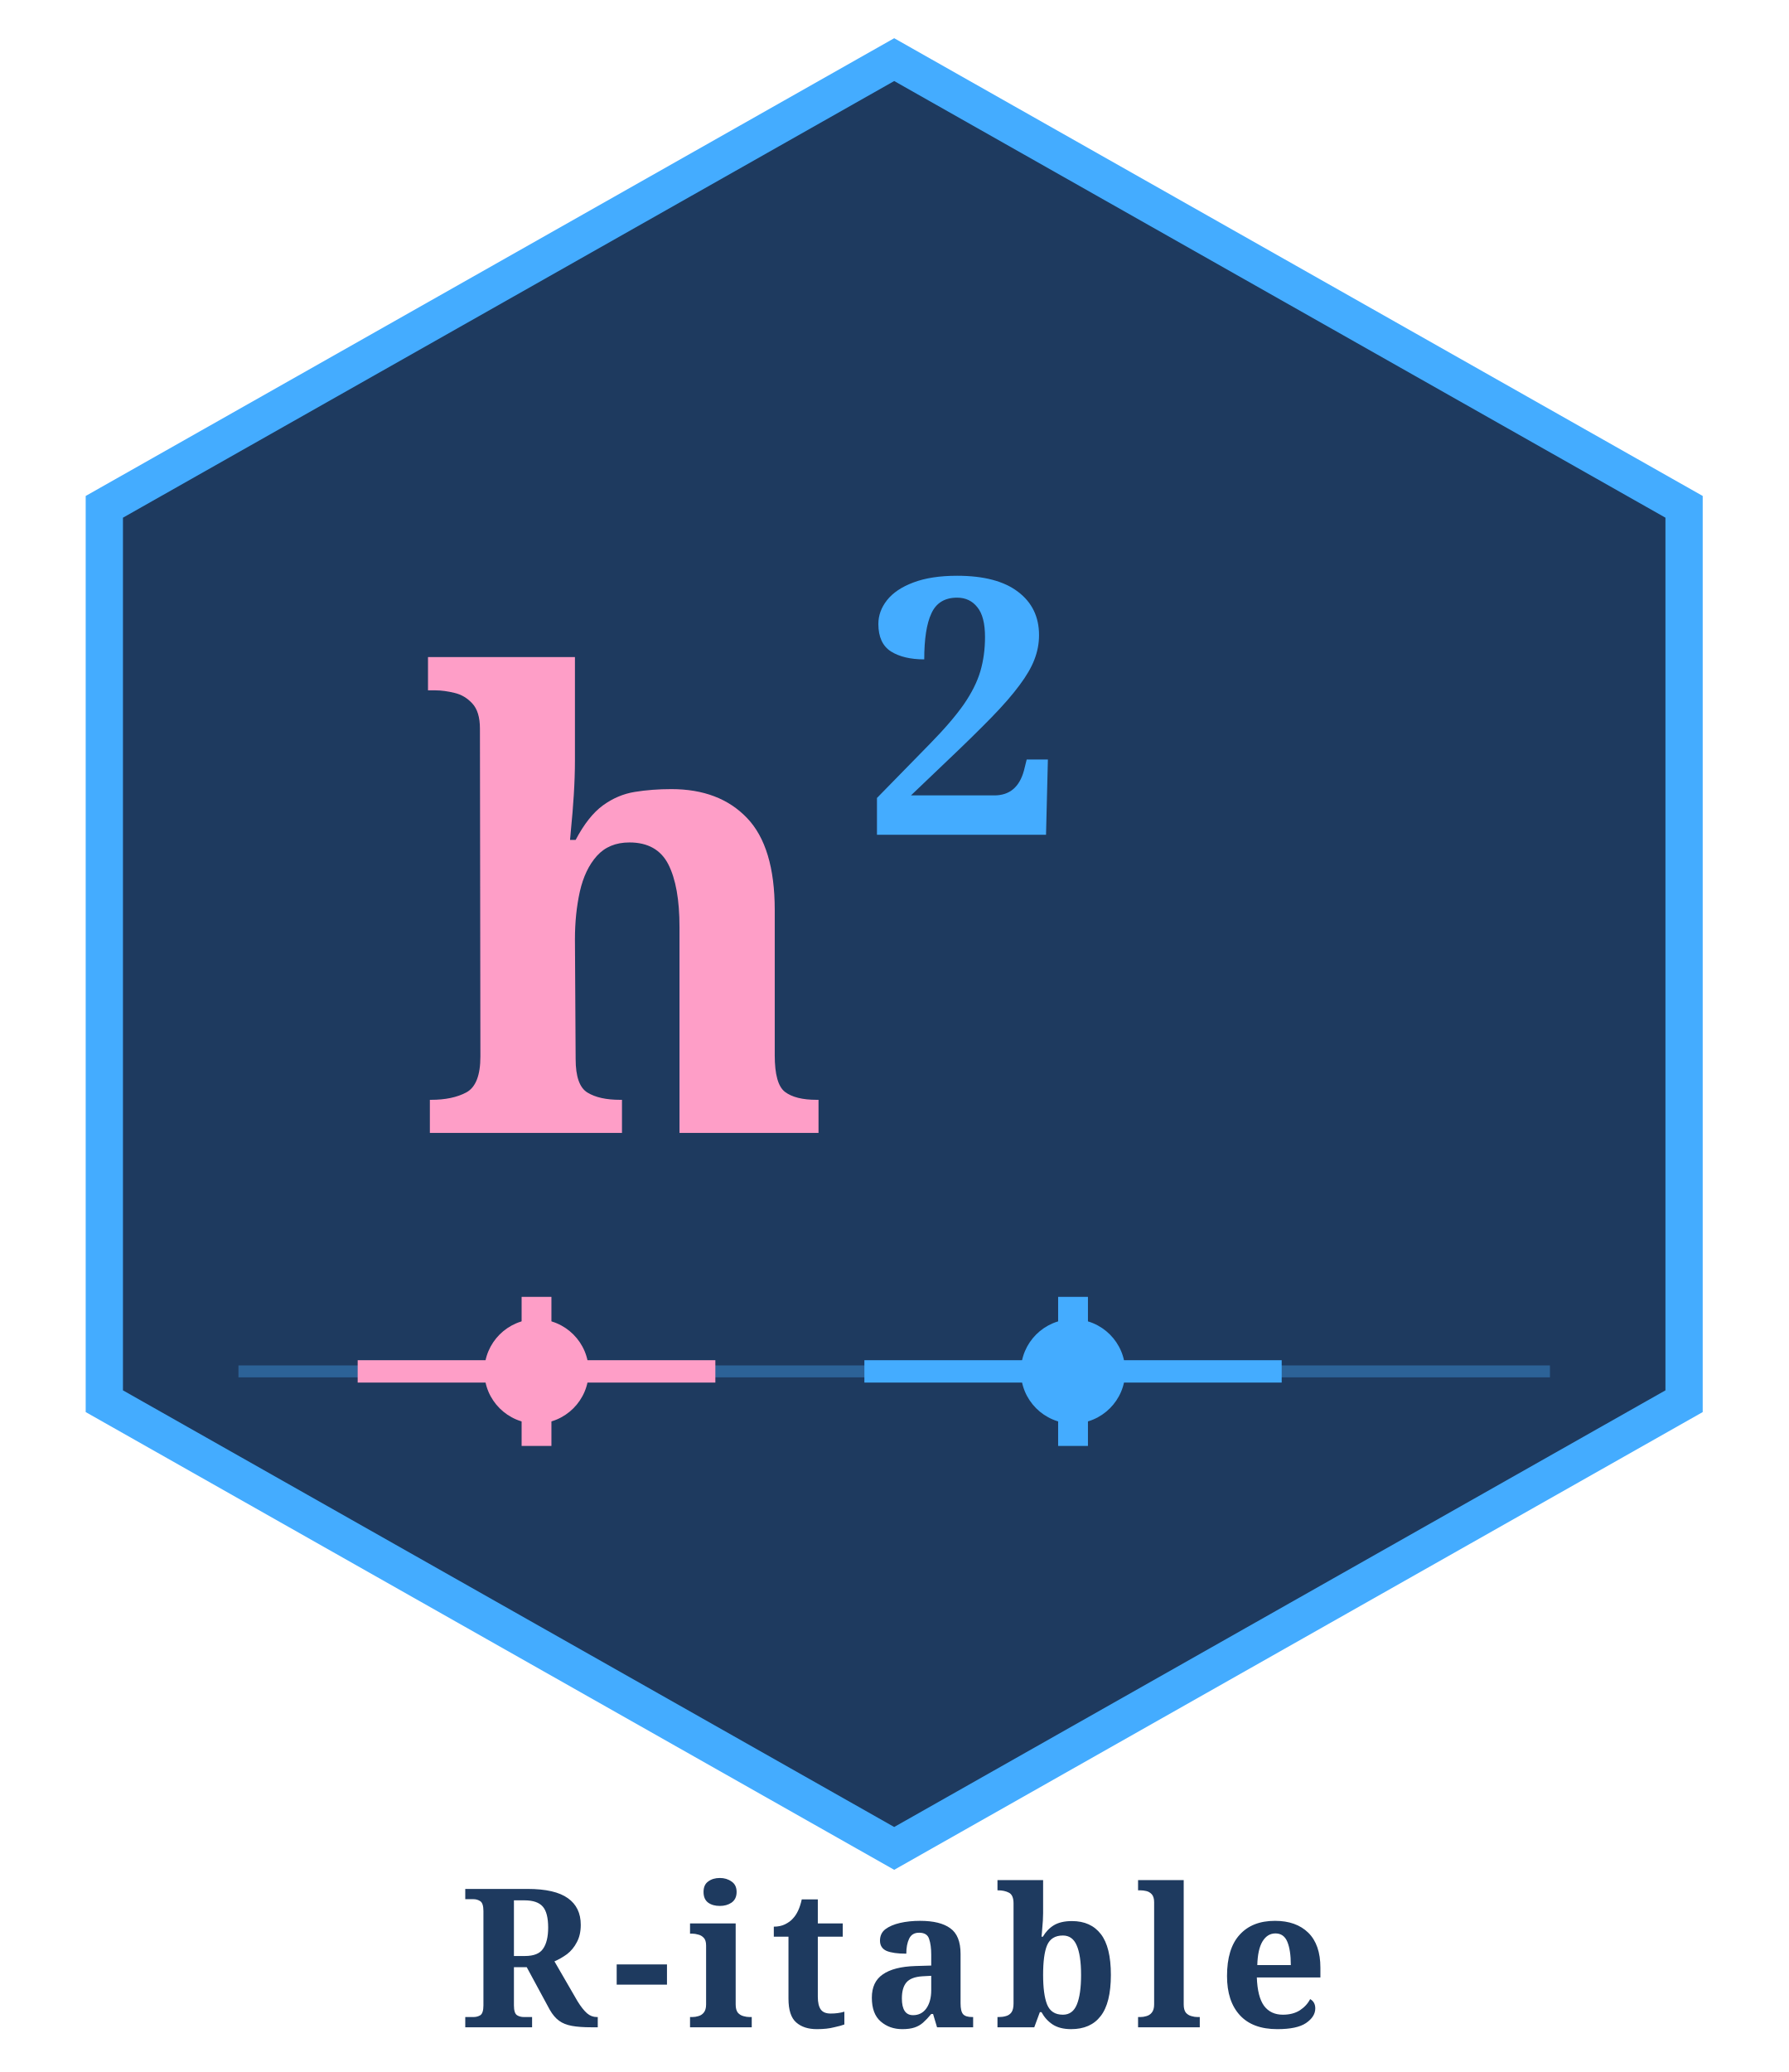
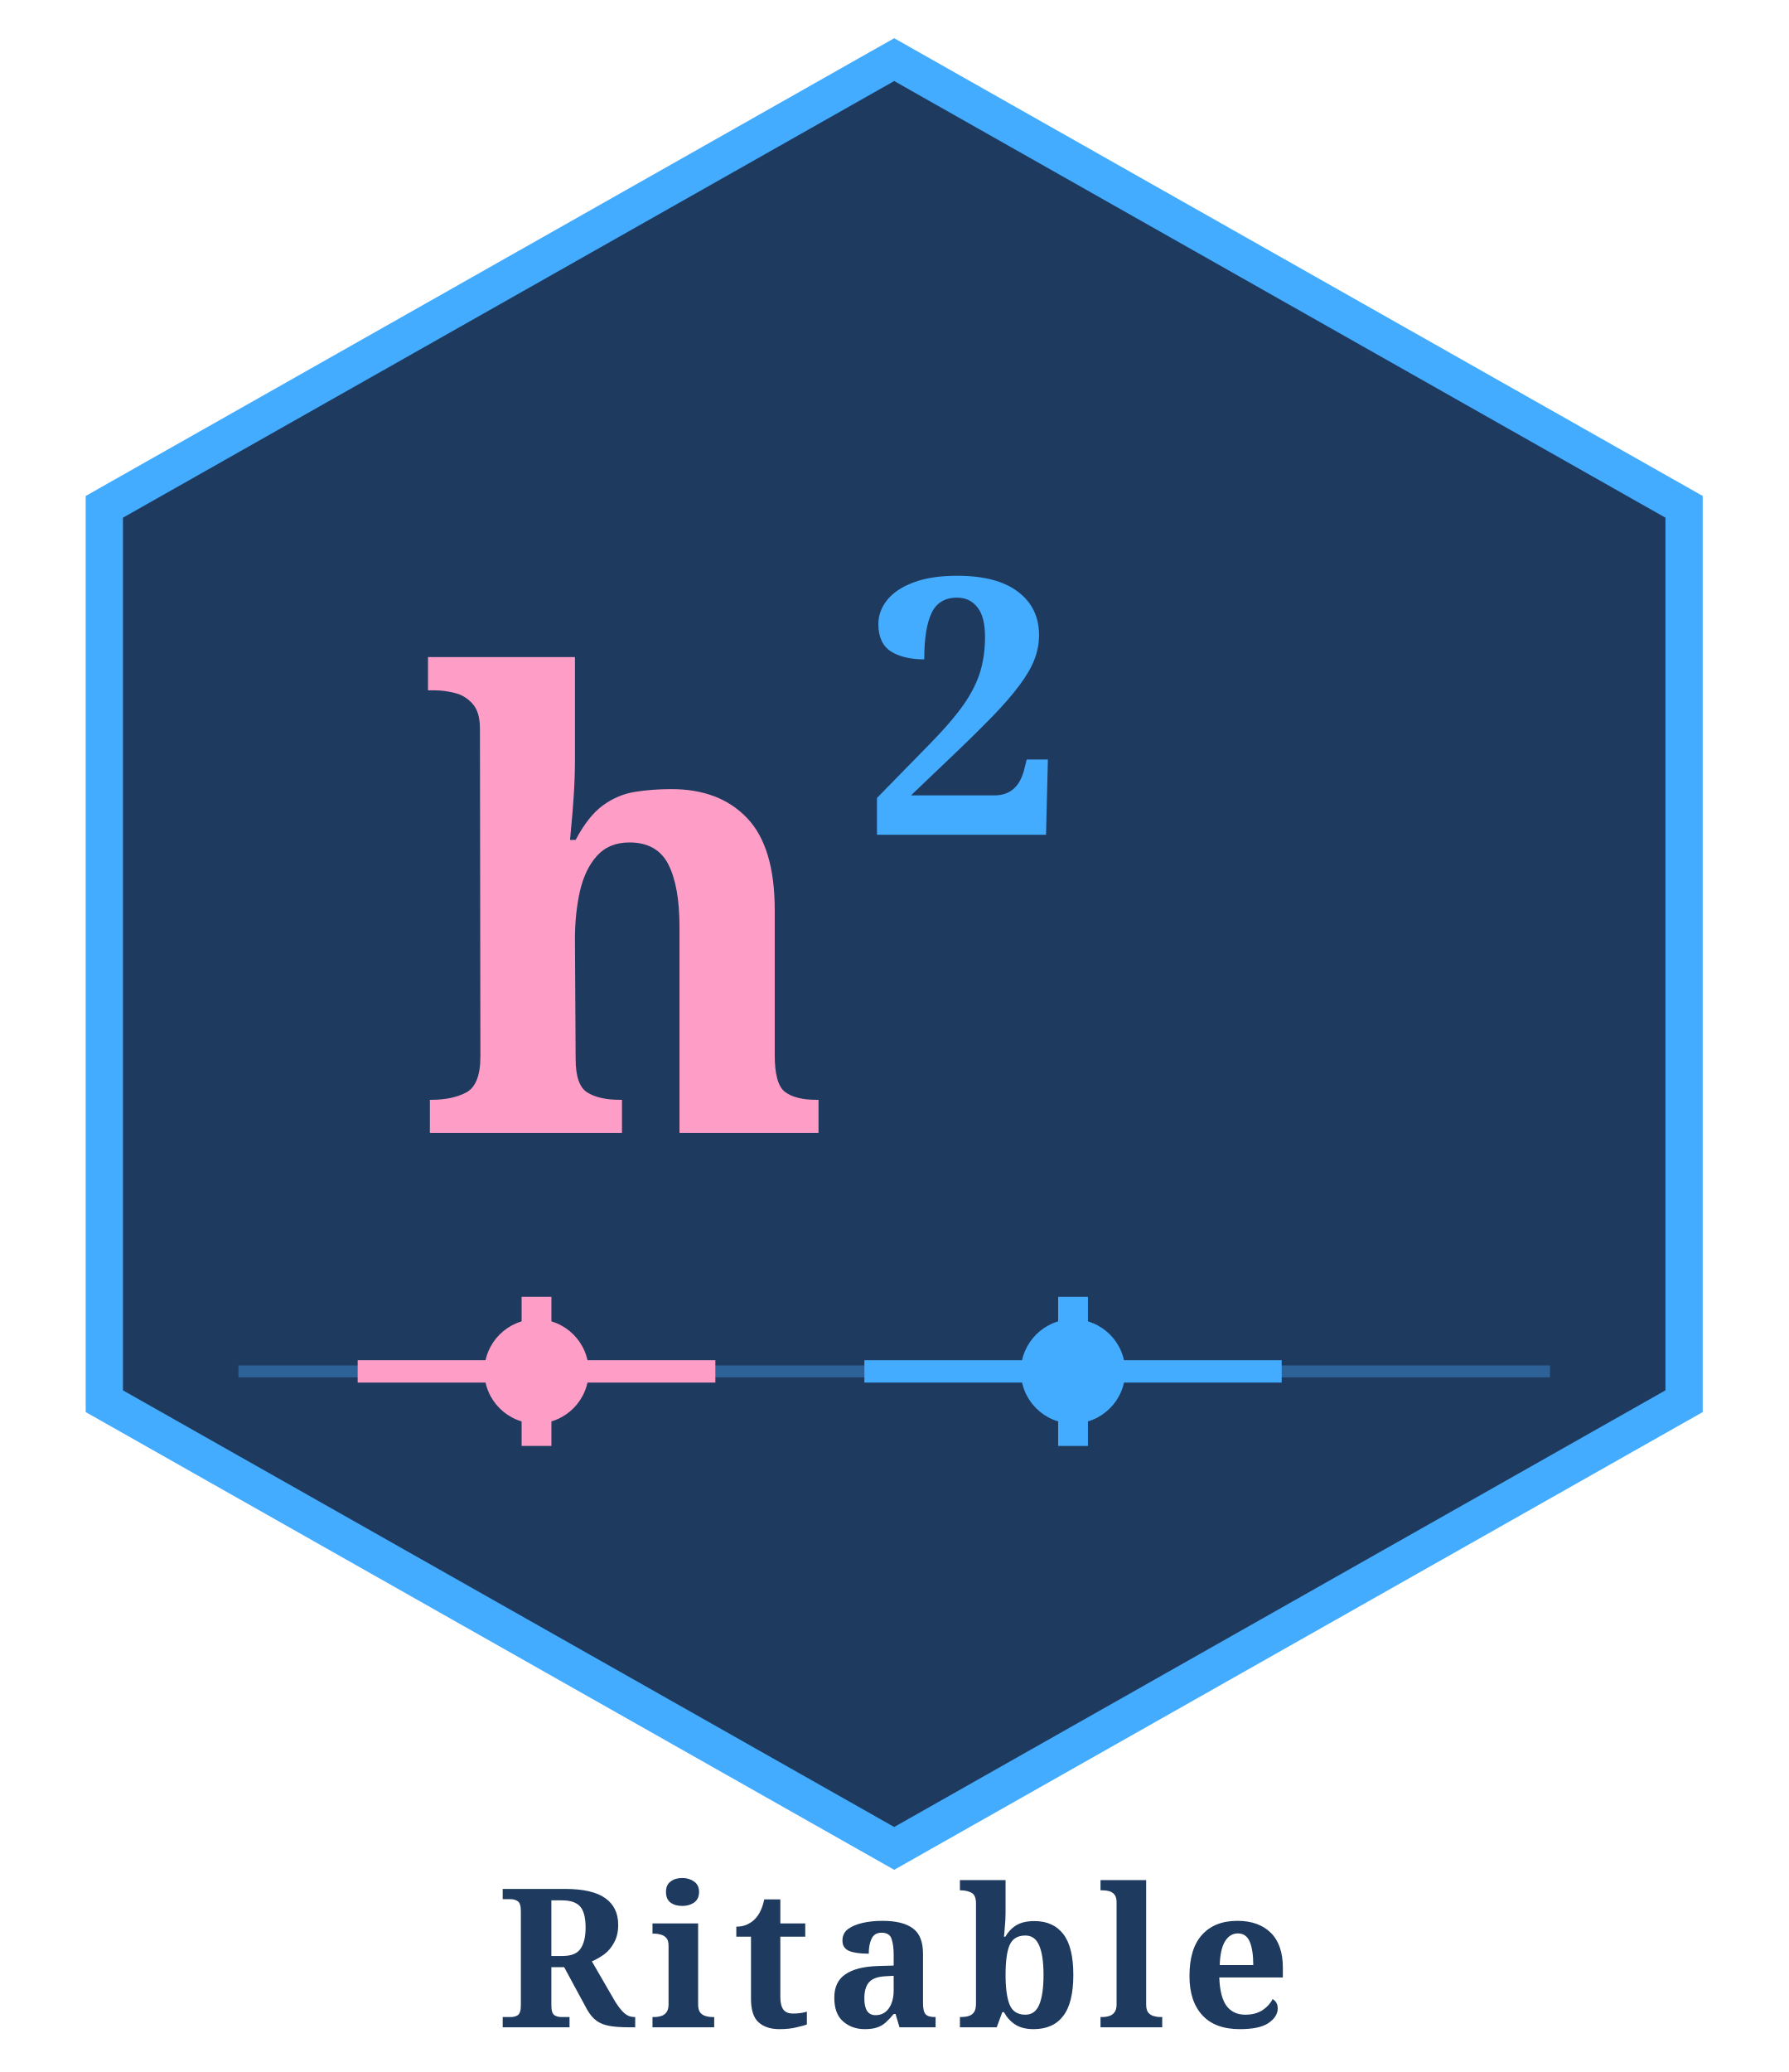
<svg xmlns="http://www.w3.org/2000/svg" viewBox="0 0 120 139" width="120" height="139">
  <polygon points="60,4 113,34 113,94 60,124 7,94 7,34" fill="#1E3A5F" stroke="#44ACFF" stroke-width="2.5" />
  <text x="28" y="76" font-family="Livvic, Georgia, serif" font-size="42" font-weight="700" fill="#FE9EC7">h</text>
  <text x="58" y="56" font-family="Livvic, Georgia, serif" font-size="24" font-weight="700" fill="#44ACFF">2</text>
  <line x1="16" y1="92" x2="104" y2="92" stroke="#44ACFF" stroke-width="0.8" opacity="0.35" />
  <line x1="36" y1="87" x2="36" y2="97" stroke="#FE9EC7" stroke-width="2" />
  <line x1="24" y1="92" x2="48" y2="92" stroke="#FE9EC7" stroke-width="1.5" />
  <circle cx="36" cy="92" r="3.5" fill="#FE9EC7" />
  <line x1="72" y1="87" x2="72" y2="97" stroke="#44ACFF" stroke-width="2" />
  <line x1="58" y1="92" x2="86" y2="92" stroke="#44ACFF" stroke-width="1.5" />
  <circle cx="72" cy="92" r="3.5" fill="#44ACFF" />
-   <text x="60" y="136" font-family="Livvic, Georgia, serif" font-size="13" font-weight="700" fill="#1E3A5F" text-anchor="middle" letter-spacing="1">R-itable</text>
+   <text x="60" y="136" font-family="Livvic, Georgia, serif" font-size="13" font-weight="700" fill="#1E3A5F" text-anchor="middle" letter-spacing="1">Ritable</text>
</svg>
